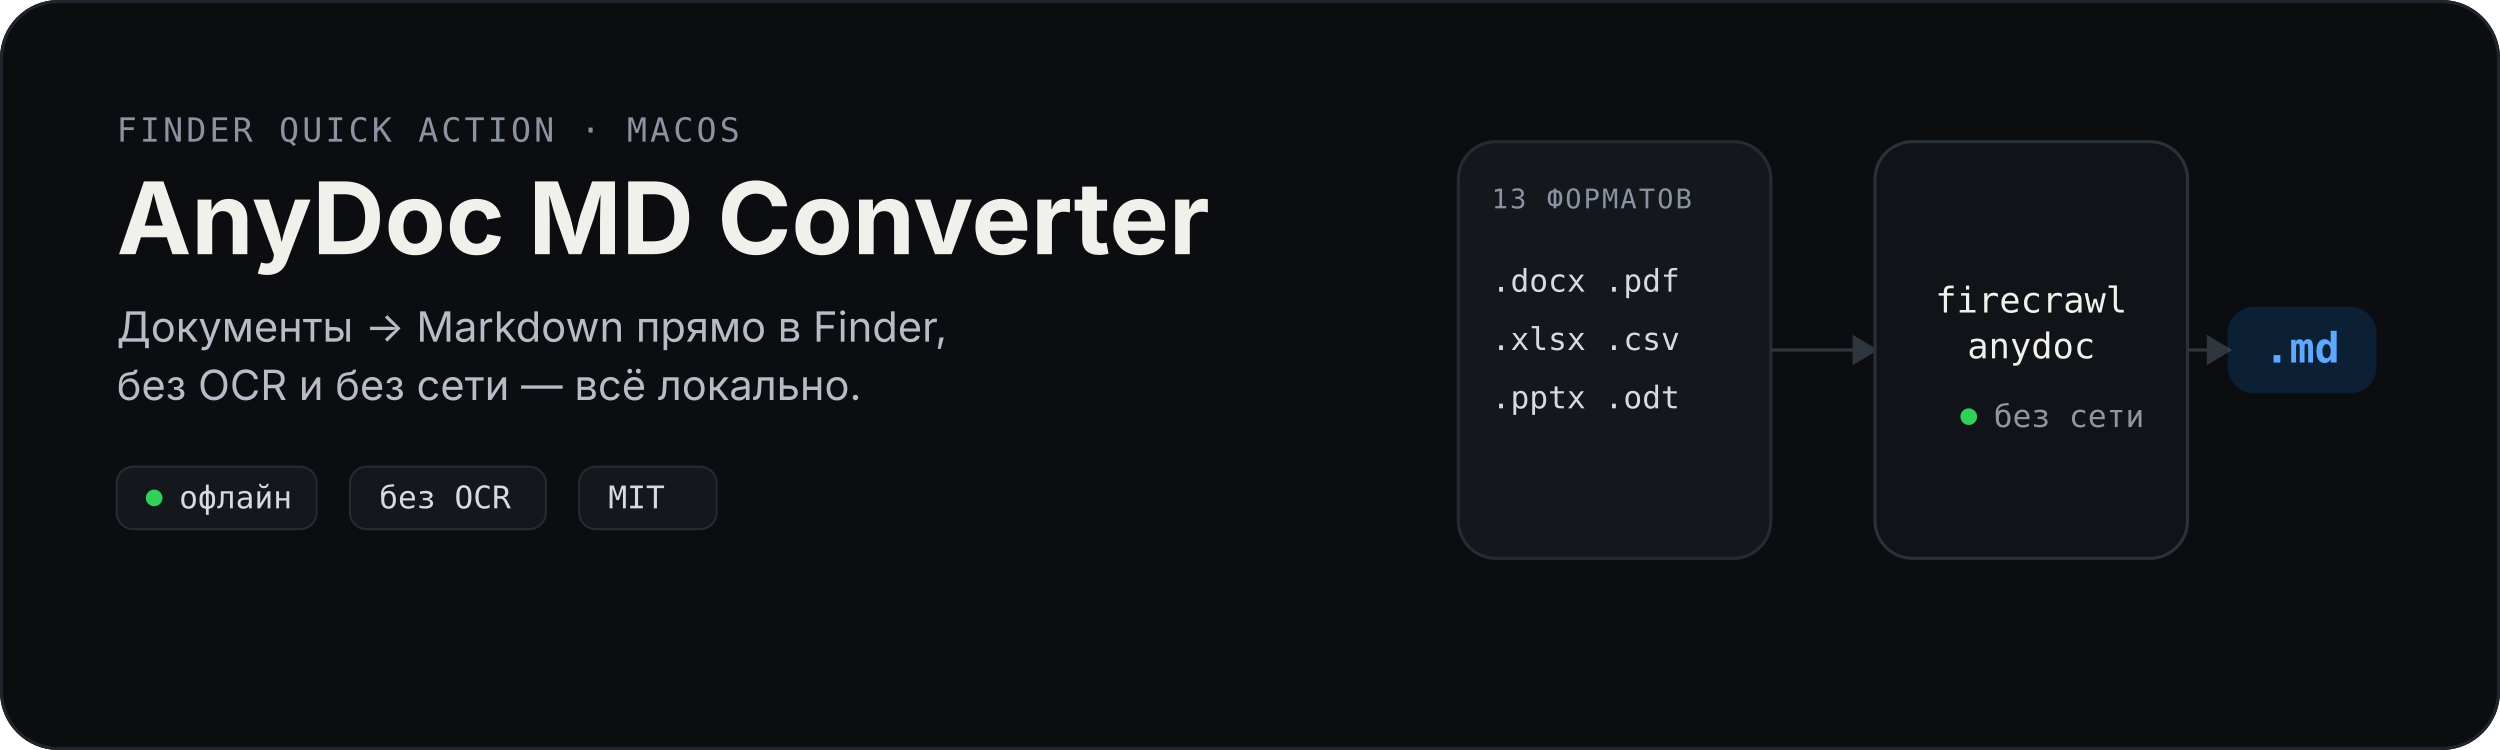
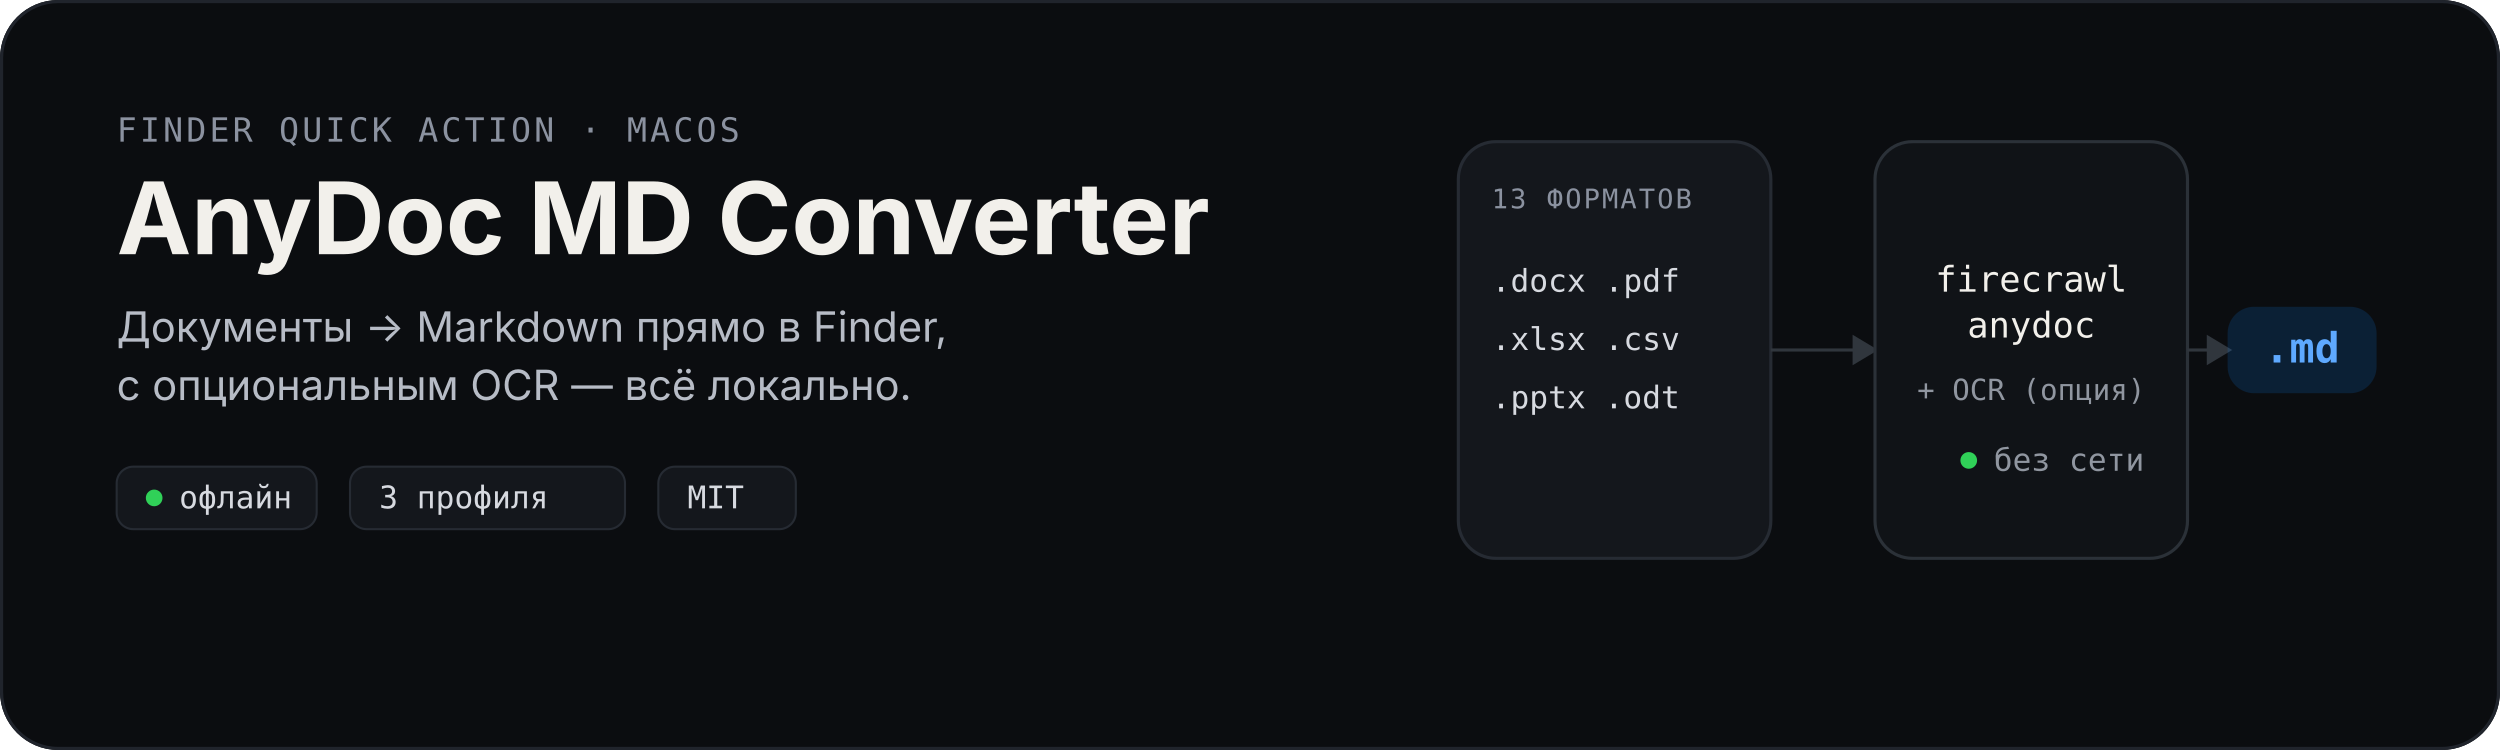
<svg xmlns="http://www.w3.org/2000/svg" width="1200" height="360" viewBox="0 0 1200 360" role="img" aria-labelledby="hero-title hero-desc">
  <defs>
    <style>
      .sans { font-family: -apple-system, BlinkMacSystemFont, "Segoe UI", "PingFang SC", sans-serif; }
      .mono { font-family: ui-monospace, SFMono-Regular, Menlo, monospace; }
    </style>
  </defs>
  <rect width="1200" height="360" rx="28" fill="#0B0D10" />
  <rect x="0.75" y="0.75" width="1198.5" height="358.5" rx="27.25" fill="none" stroke="#20242C" stroke-width="1.5" />
  <g id="title-block" transform="translate(56 68)">
    <text class="mono" x="0" y="0" font-size="16" letter-spacing="1.5" fill="#8B92A0">FINDER QUICK ACTION · MACOS</text>
    <text class="sans" x="0" y="54" font-size="48" font-weight="700" fill="#F2F0EB">AnyDoc MD Converter</text>
    <text class="sans" x="0" y="96" font-size="20" fill="#B7BCC6">Документы → Markdown прямо в Finder,</text>
-     <text class="sans" x="0" y="124" font-size="20" fill="#B7BCC6">без OCR и без сети — всё локально.</text>
+     <text class="sans" x="0" y="124" font-size="20" fill="#B7BCC6">с опциональным OCR — всё локально.</text>
    <g id="badges" transform="translate(0 156)" class="mono" font-size="15">
      <g>
        <rect x="0" y="0" width="96" height="30" rx="8" fill="#14171C" stroke="#262B33" />
        <circle cx="18" cy="15" r="4" fill="#30D158" />
        <text x="30" y="20" fill="#D7DAE0">офлайн</text>
      </g>
      <g transform="translate(112 0)">
-         <rect x="0" y="0" width="94" height="30" rx="8" fill="#14171C" stroke="#262B33" />
-         <text x="14" y="20" fill="#D7DAE0">без OCR</text>
+         <rect x="0" y="0" width="132" height="30" rx="8" fill="#14171C" stroke="#262B33" />
+         <text x="14" y="20" fill="#D7DAE0">3 профиля</text>
      </g>
-       <g transform="translate(222 0)">
+       <g transform="translate(260 0)">
        <rect x="0" y="0" width="66" height="30" rx="8" fill="#14171C" stroke="#262B33" />
        <text x="14" y="20" fill="#D7DAE0">MIT</text>
      </g>
    </g>
  </g>
  <g id="conversion-flow" class="mono">
    <rect x="700" y="68" width="150" height="200" rx="18" fill="#14171C" stroke="#262B33" stroke-width="1.5" />
    <text x="716" y="100" font-size="13" letter-spacing="1" fill="#8B92A0">13 ФОРМАТОВ</text>
    <text x="716" y="140" font-size="15" fill="#D7DAE0">.docx .pdf</text>
    <text x="716" y="168" font-size="15" fill="#D7DAE0">.xlsx .csv</text>
    <text x="716" y="196" font-size="15" fill="#D7DAE0">.pptx .odt</text>
    <g stroke="#30363D" stroke-width="1.5" fill="#30363D">
      <path d="M850 168 H890" fill="none" stroke="#30363D" />
      <path d="M890 162 L900 168 L890 174 Z" />
    </g>
    <rect x="900" y="68" width="150" height="200" rx="18" fill="#101317" stroke="#2B3138" stroke-width="1.5" />
-     <text x="975" y="150" text-anchor="middle" font-size="17" fill="#F2F0EB">firecrawl</text>
-     <text x="975" y="172" text-anchor="middle" font-size="17" fill="#F2F0EB">anydoc</text>
-     <circle cx="945" cy="200" r="4" fill="#30D158" />
-     <text x="957" y="205" font-size="15" fill="#9096A0">без сети</text>
+     <text x="975" y="140" text-anchor="middle" font-size="17" fill="#F2F0EB">firecrawl</text>
+     <text x="975" y="162" text-anchor="middle" font-size="17" fill="#F2F0EB">anydoc</text>
+     <text x="975" y="192" text-anchor="middle" font-size="14" fill="#9096A0">+ OCR (опция)</text>
+     <circle cx="945" cy="221" r="4" fill="#30D158" />
+     <text x="957" y="226" font-size="15" fill="#9096A0">без сети</text>
    <g stroke="#30363D" stroke-width="1.5" fill="#30363D">
      <path d="M1050 168 H1060" fill="none" stroke="#30363D" />
      <path d="M1060 162 L1070 168 L1060 174 Z" />
    </g>
    <rect x="1070" y="148" width="70" height="40" rx="12" fill="#0A84FF" opacity="0.16" stroke="#0A84FF" stroke-width="1.5" />
    <text x="1105" y="174" text-anchor="middle" font-size="20" font-weight="700" fill="#5EA9FF">.md</text>
  </g>
</svg>
